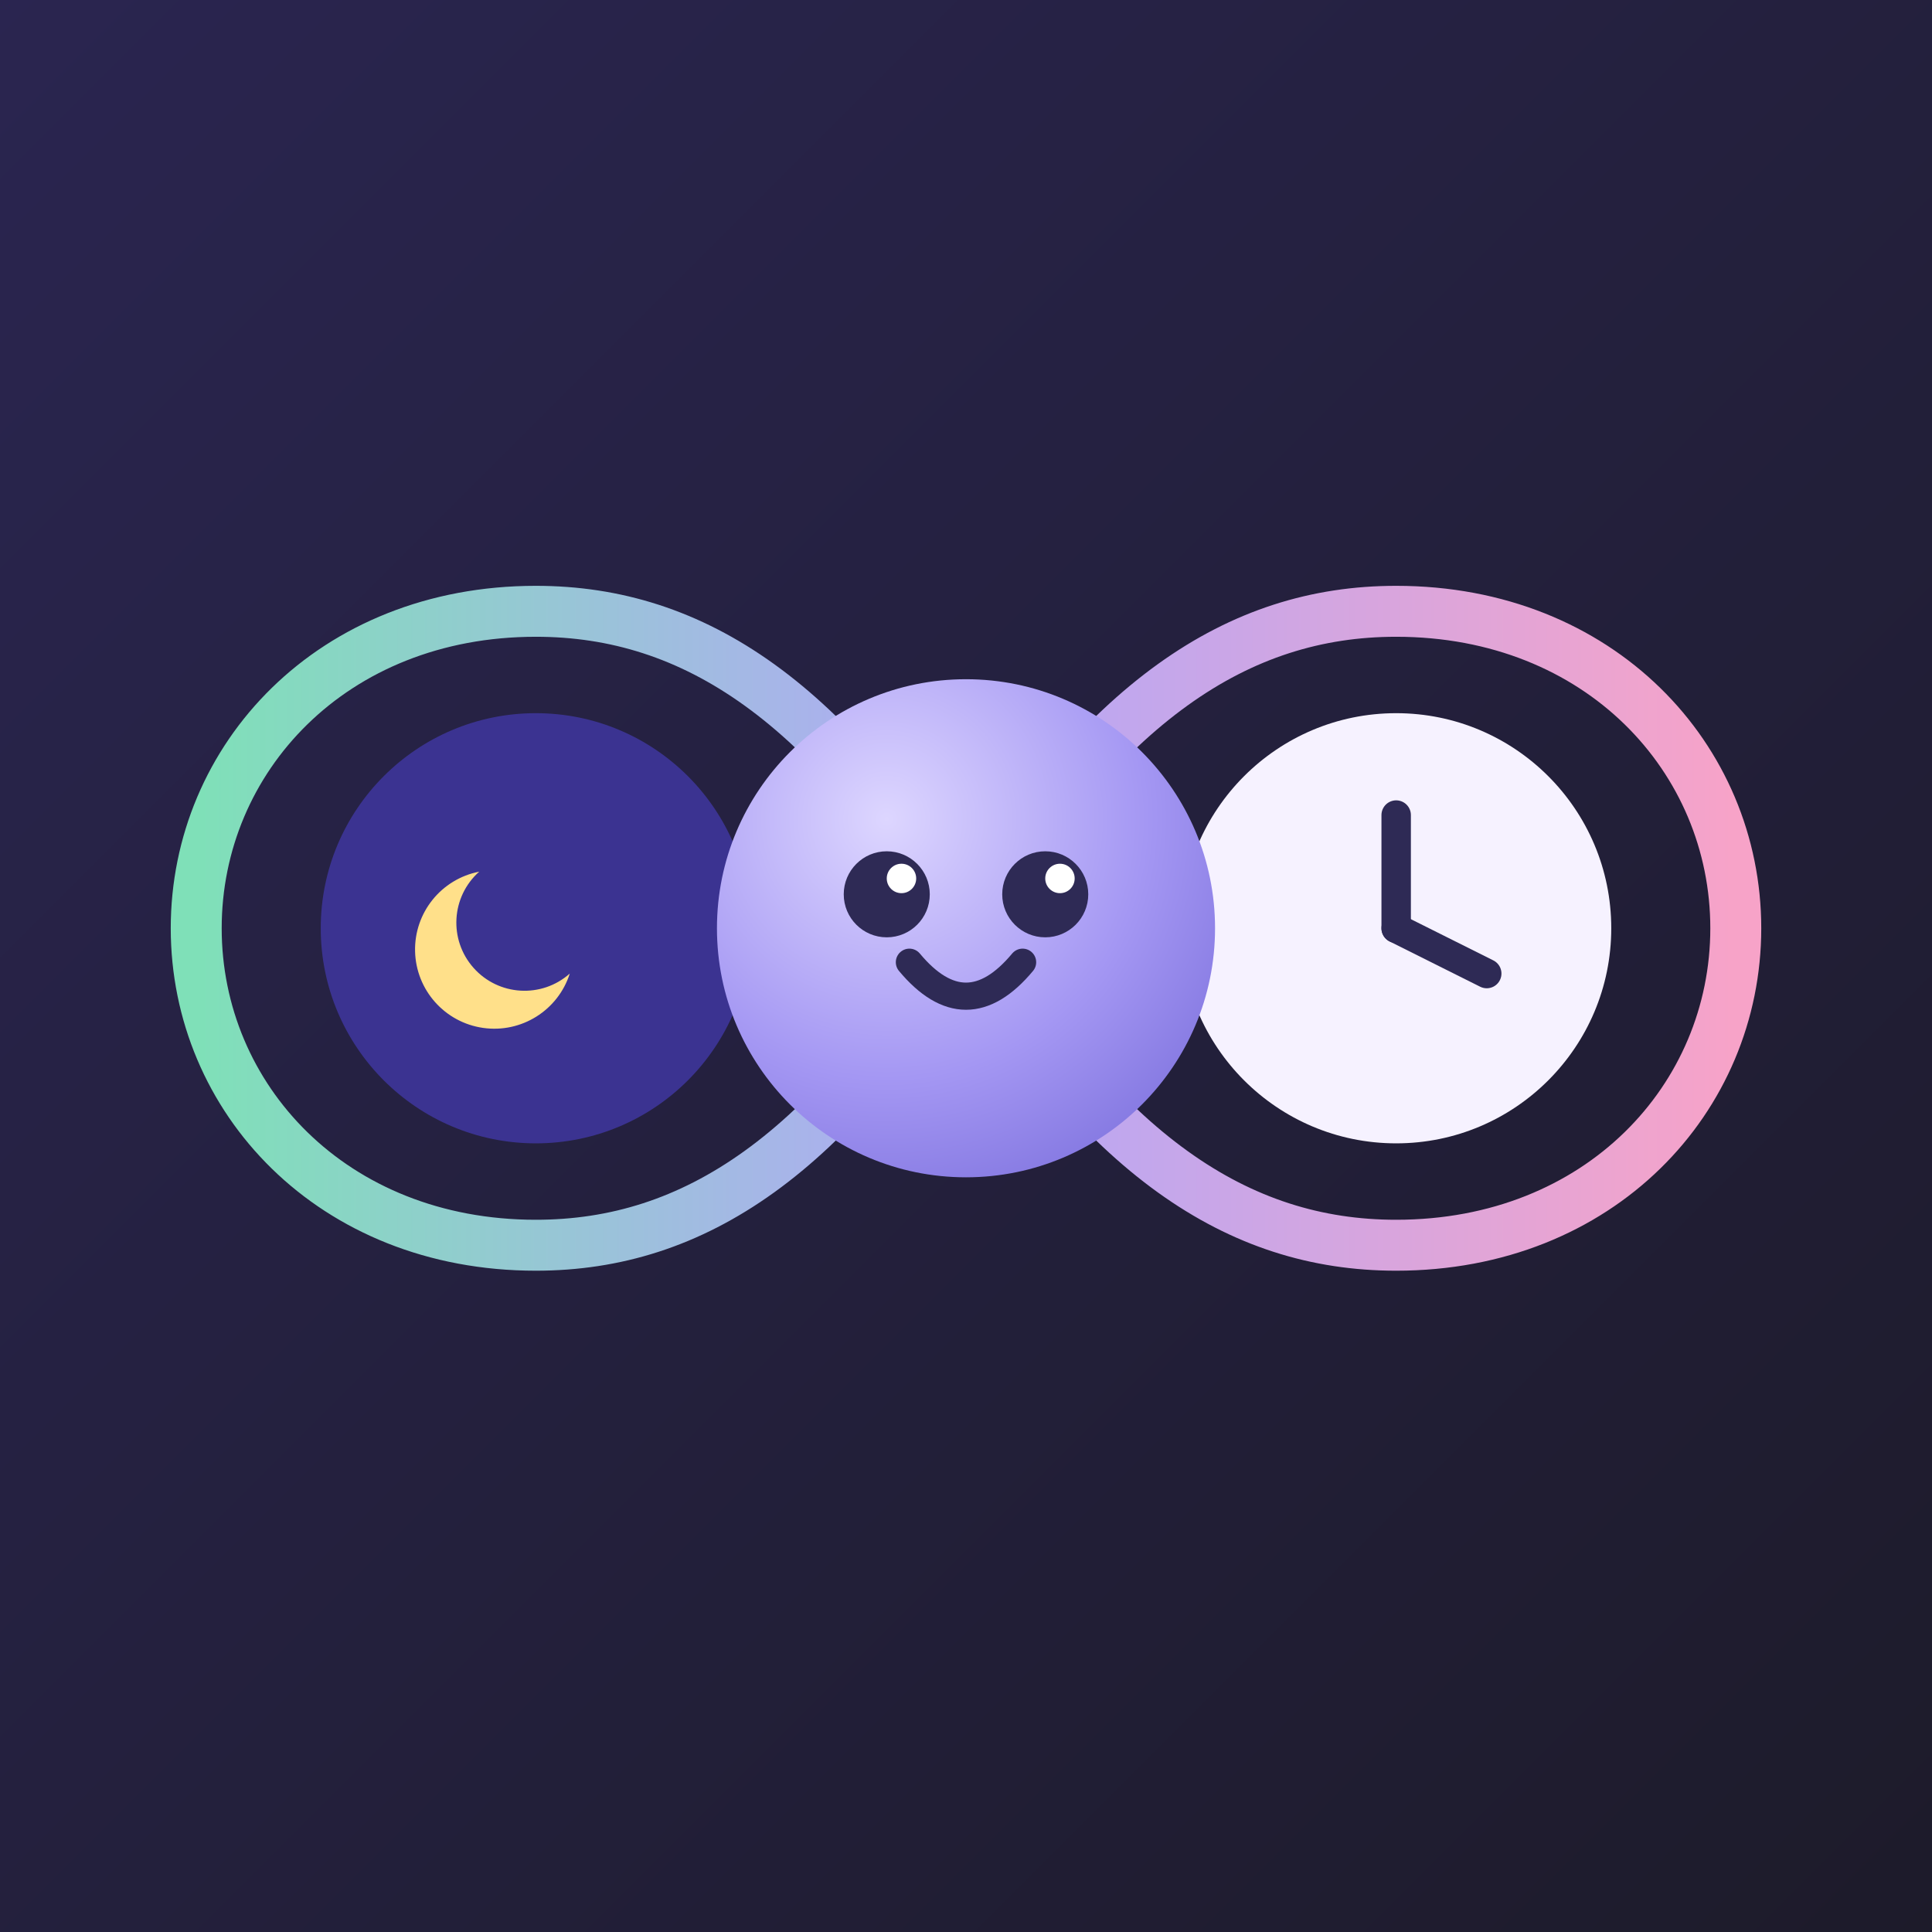
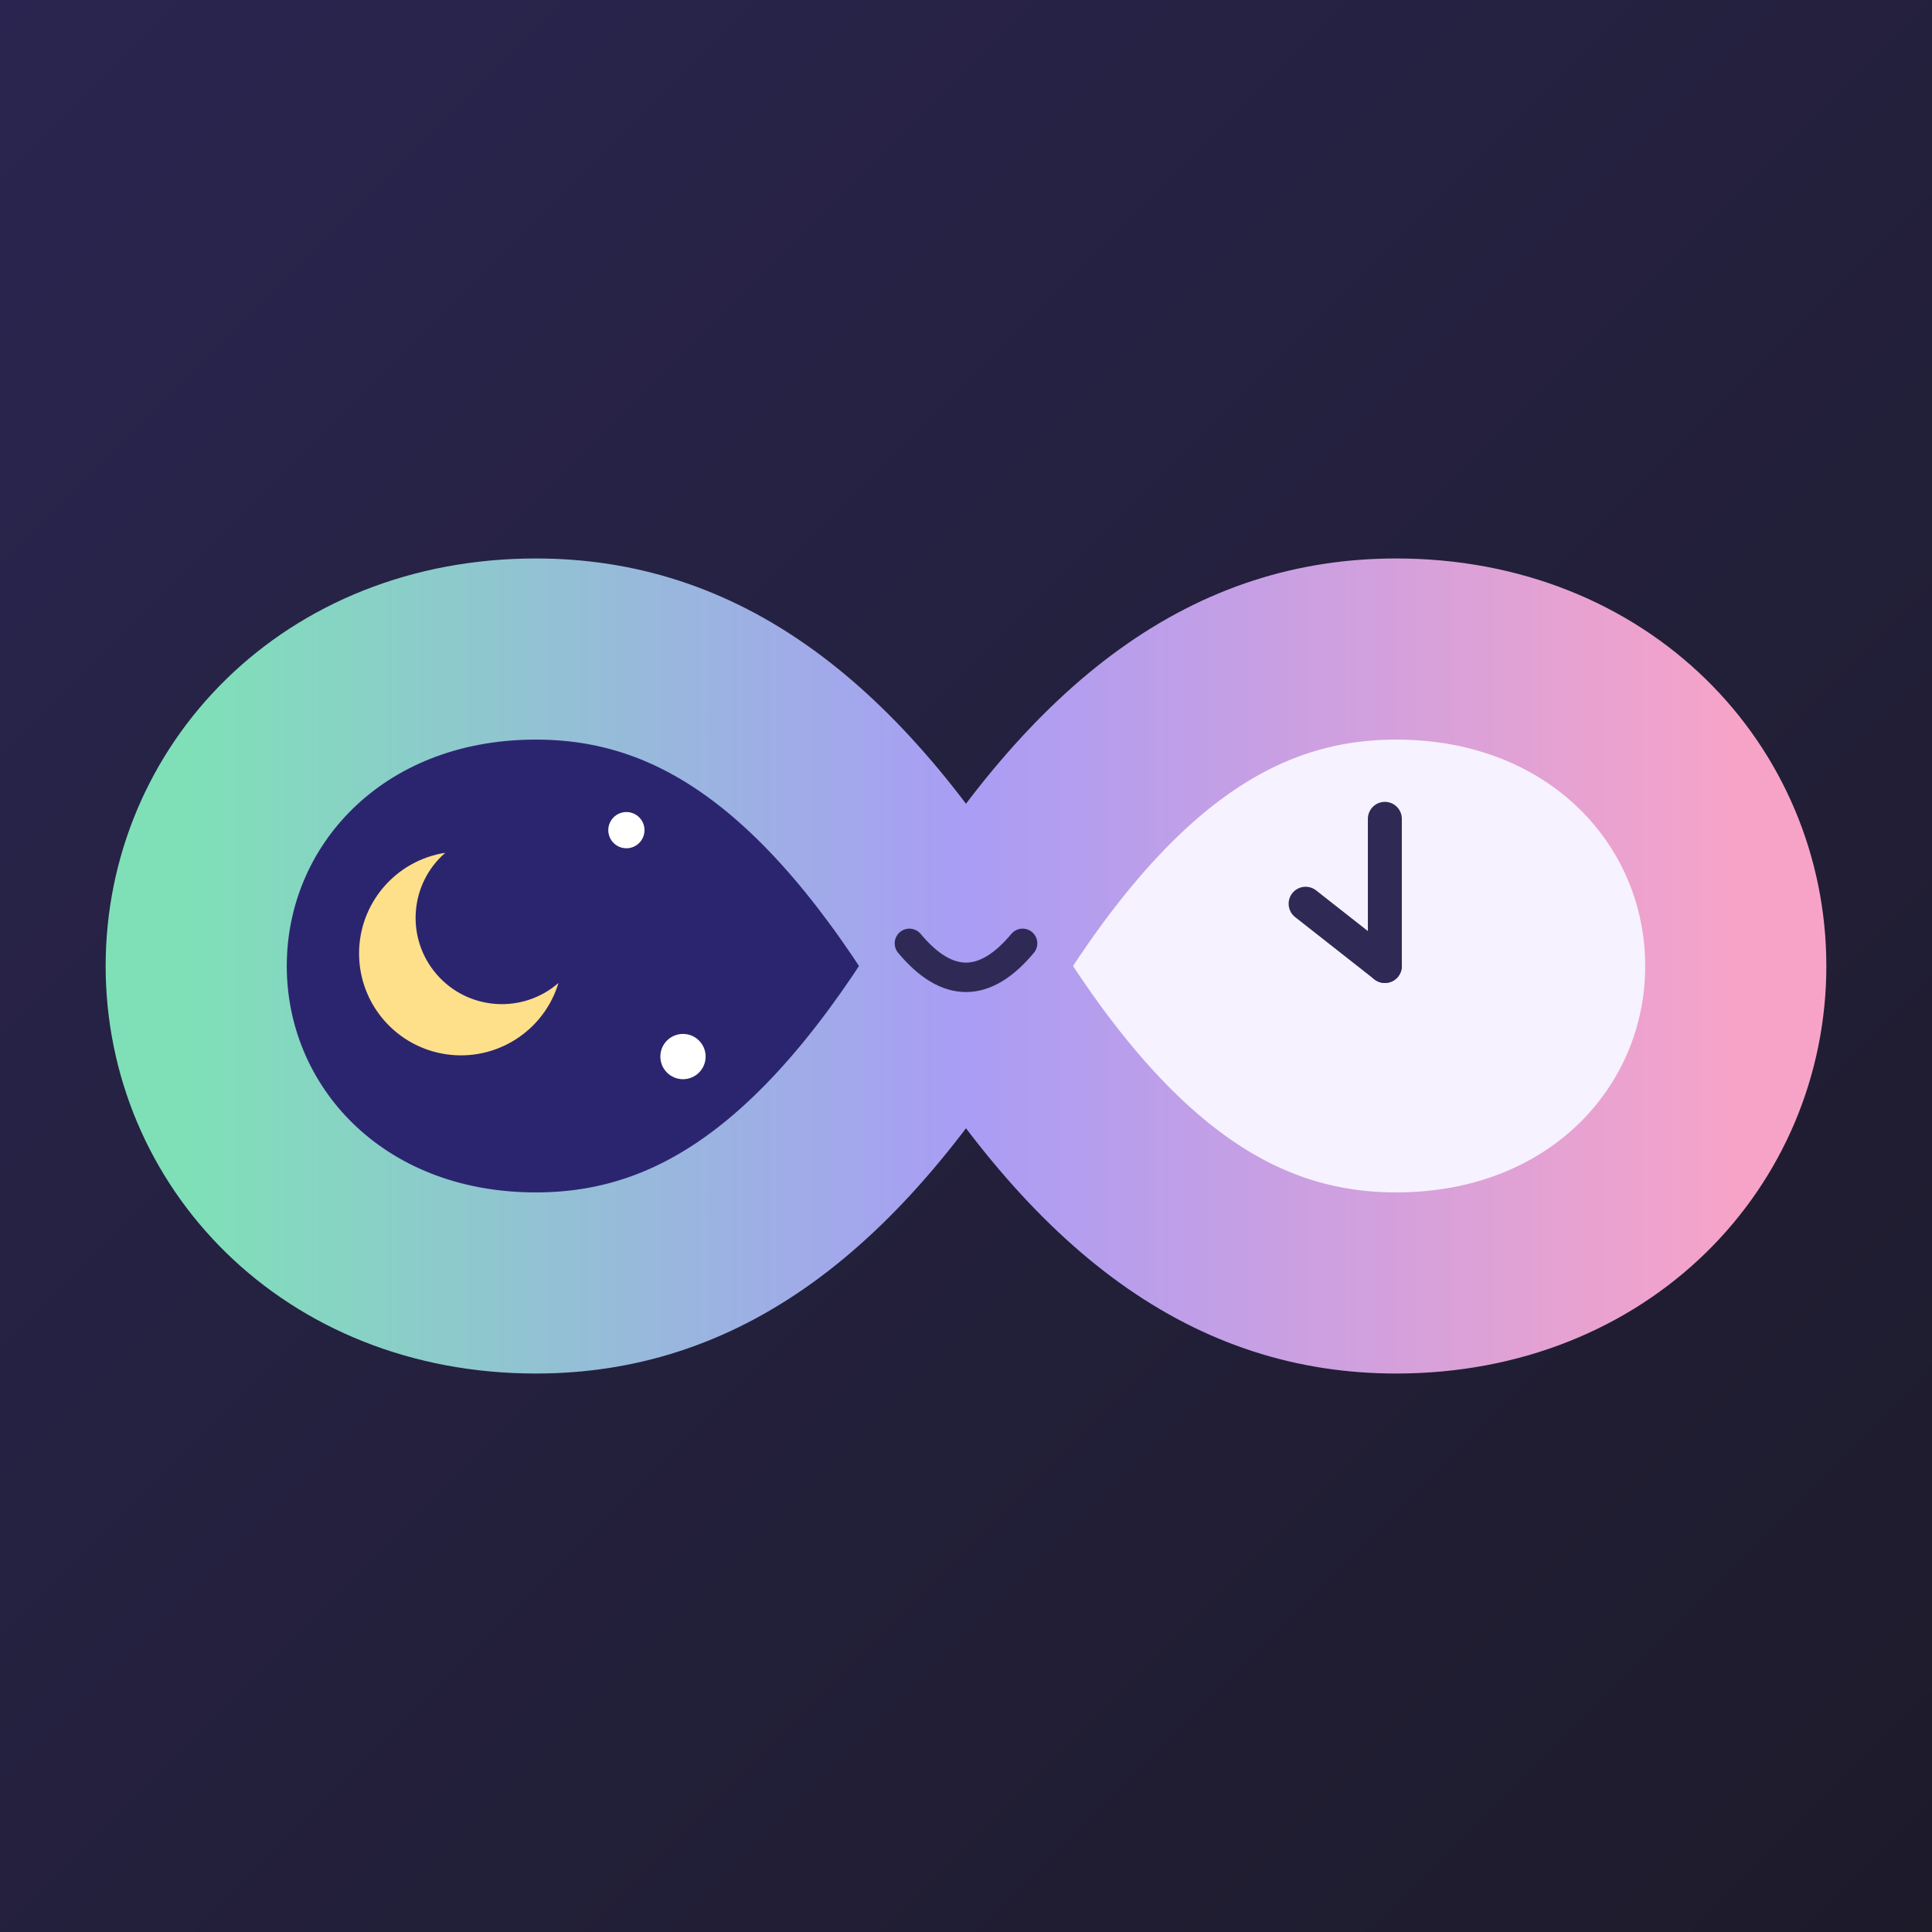
<svg xmlns="http://www.w3.org/2000/svg" viewBox="0 0 512 512">
  <defs>
-     <linearGradient id="o" x1="0" y1="0" x2="1" y2="0">
+     <linearGradient id="rb" gradientUnits="userSpaceOnUse" x1="12" y1="0" x2="148" y2="0">
      <stop offset="0" stop-color="#7fe0b8" />
-       <stop offset=".5" stop-color="#b3a8f7" />
+       <stop offset=".5" stop-color="#a99df5" />
      <stop offset="1" stop-color="#f7a3c8" />
    </linearGradient>
-     <radialGradient id="p" cx=".34" cy=".28" r=".95">
-       <stop offset="0" stop-color="#ddd6ff" />
-       <stop offset=".55" stop-color="#a497f3" />
-       <stop offset="1" stop-color="#7468d8" />
-     </radialGradient>
    <linearGradient id="bg" x1="0" y1="0" x2="1" y2="1">
      <stop offset="0" stop-color="#2a2550" />
      <stop offset="1" stop-color="#1d1b2a" />
    </linearGradient>
+     <clipPath id="b">
+       <path d="M80,54 C68,34 56,26 42,26 C24,26 12,39 12,54 C12,69 24,82 42,82 C56,82 68,74 80,54 C92,34 104,26 118,26 C136,26 148,39 148,54 C148,69 136,82 118,82 C104,82 92,74 80,54 Z" />
+     </clipPath>
  </defs>
  <rect width="512" height="512" fill="url(#bg)" />
-   <g transform="translate(16 84) scale(3)">
-     <circle cx="42" cy="54" r="19" fill="#3b3391" />
-     <path d="M37 49 a7 7 0 1 0 8 9 a5.6 5.6 0 1 1 -8 -9z" fill="#ffe08a" />
-     <circle cx="118" cy="54" r="19" fill="#f6f2ff" />
-     <g stroke="#2e2a55" stroke-width="2.6" stroke-linecap="round">
-       <path d="M118 54 V44" />
-       <path d="M118 54 L126 58" />
+   <g transform="translate(16 94) scale(3)">
+     <g clip-path="url(#b)">
+       <rect x="0" y="20" width="80" height="70" fill="#2b2570" />
+       <rect x="80" y="20" width="80" height="70" fill="#f6f2ff" />
+       <path d="M34 44 a9 9 0 1 0 10 11.5 a7.2 7.2 0 1 1 -10 -11.5z" fill="#ffe08a" />
+       <circle cx="55" cy="62" r="2" fill="#fff" />
+       <circle cx="50" cy="42" r="1.6" fill="#fff" />
+       <g stroke="#2e2a55" stroke-linecap="round" stroke-width="3">
+         <path d="M117 54 L110 48.5" />
+         <path d="M117 54 V41" />
+       </g>
    </g>
-     <path d="M80,54 C68,34 56,26 42,26 C24,26 12,39 12,54 C12,69 24,82 42,82 C56,82 68,74 80,54 C92,34 104,26 118,26 C136,26 148,39 148,54 C148,69 136,82 118,82 C104,82 92,74 80,54 Z" fill="none" stroke="url(#o)" stroke-width="4.5" />
-     <circle cx="80" cy="54" r="22" fill="url(#p)" />
-     <circle cx="73" cy="51" r="3.8" fill="#2e2a55" />
-     <circle cx="87" cy="51" r="3.8" fill="#2e2a55" />
-     <circle cx="74.3" cy="49.6" r="1.3" fill="#fff" />
-     <circle cx="88.3" cy="49.6" r="1.3" fill="#fff" />
-     <path d="M75 57 Q80 63 85 57" stroke="#2e2a55" stroke-width="2.4" stroke-linecap="round" fill="none" />
+     <path d="M80,54 C68,34 56,26 42,26 C24,26 12,39 12,54 C12,69 24,82 42,82 C56,82 68,74 80,54 C92,34 104,26 118,26 C136,26 148,39 148,54 C148,69 136,82 118,82 C104,82 92,74 80,54 Z" fill="none" stroke="url(#rb)" stroke-width="16" stroke-linejoin="round" />
+     <path d="M75 52 Q80 58 85 52" stroke="#2e2a55" stroke-width="2.6" stroke-linecap="round" fill="none" />
  </g>
</svg>
